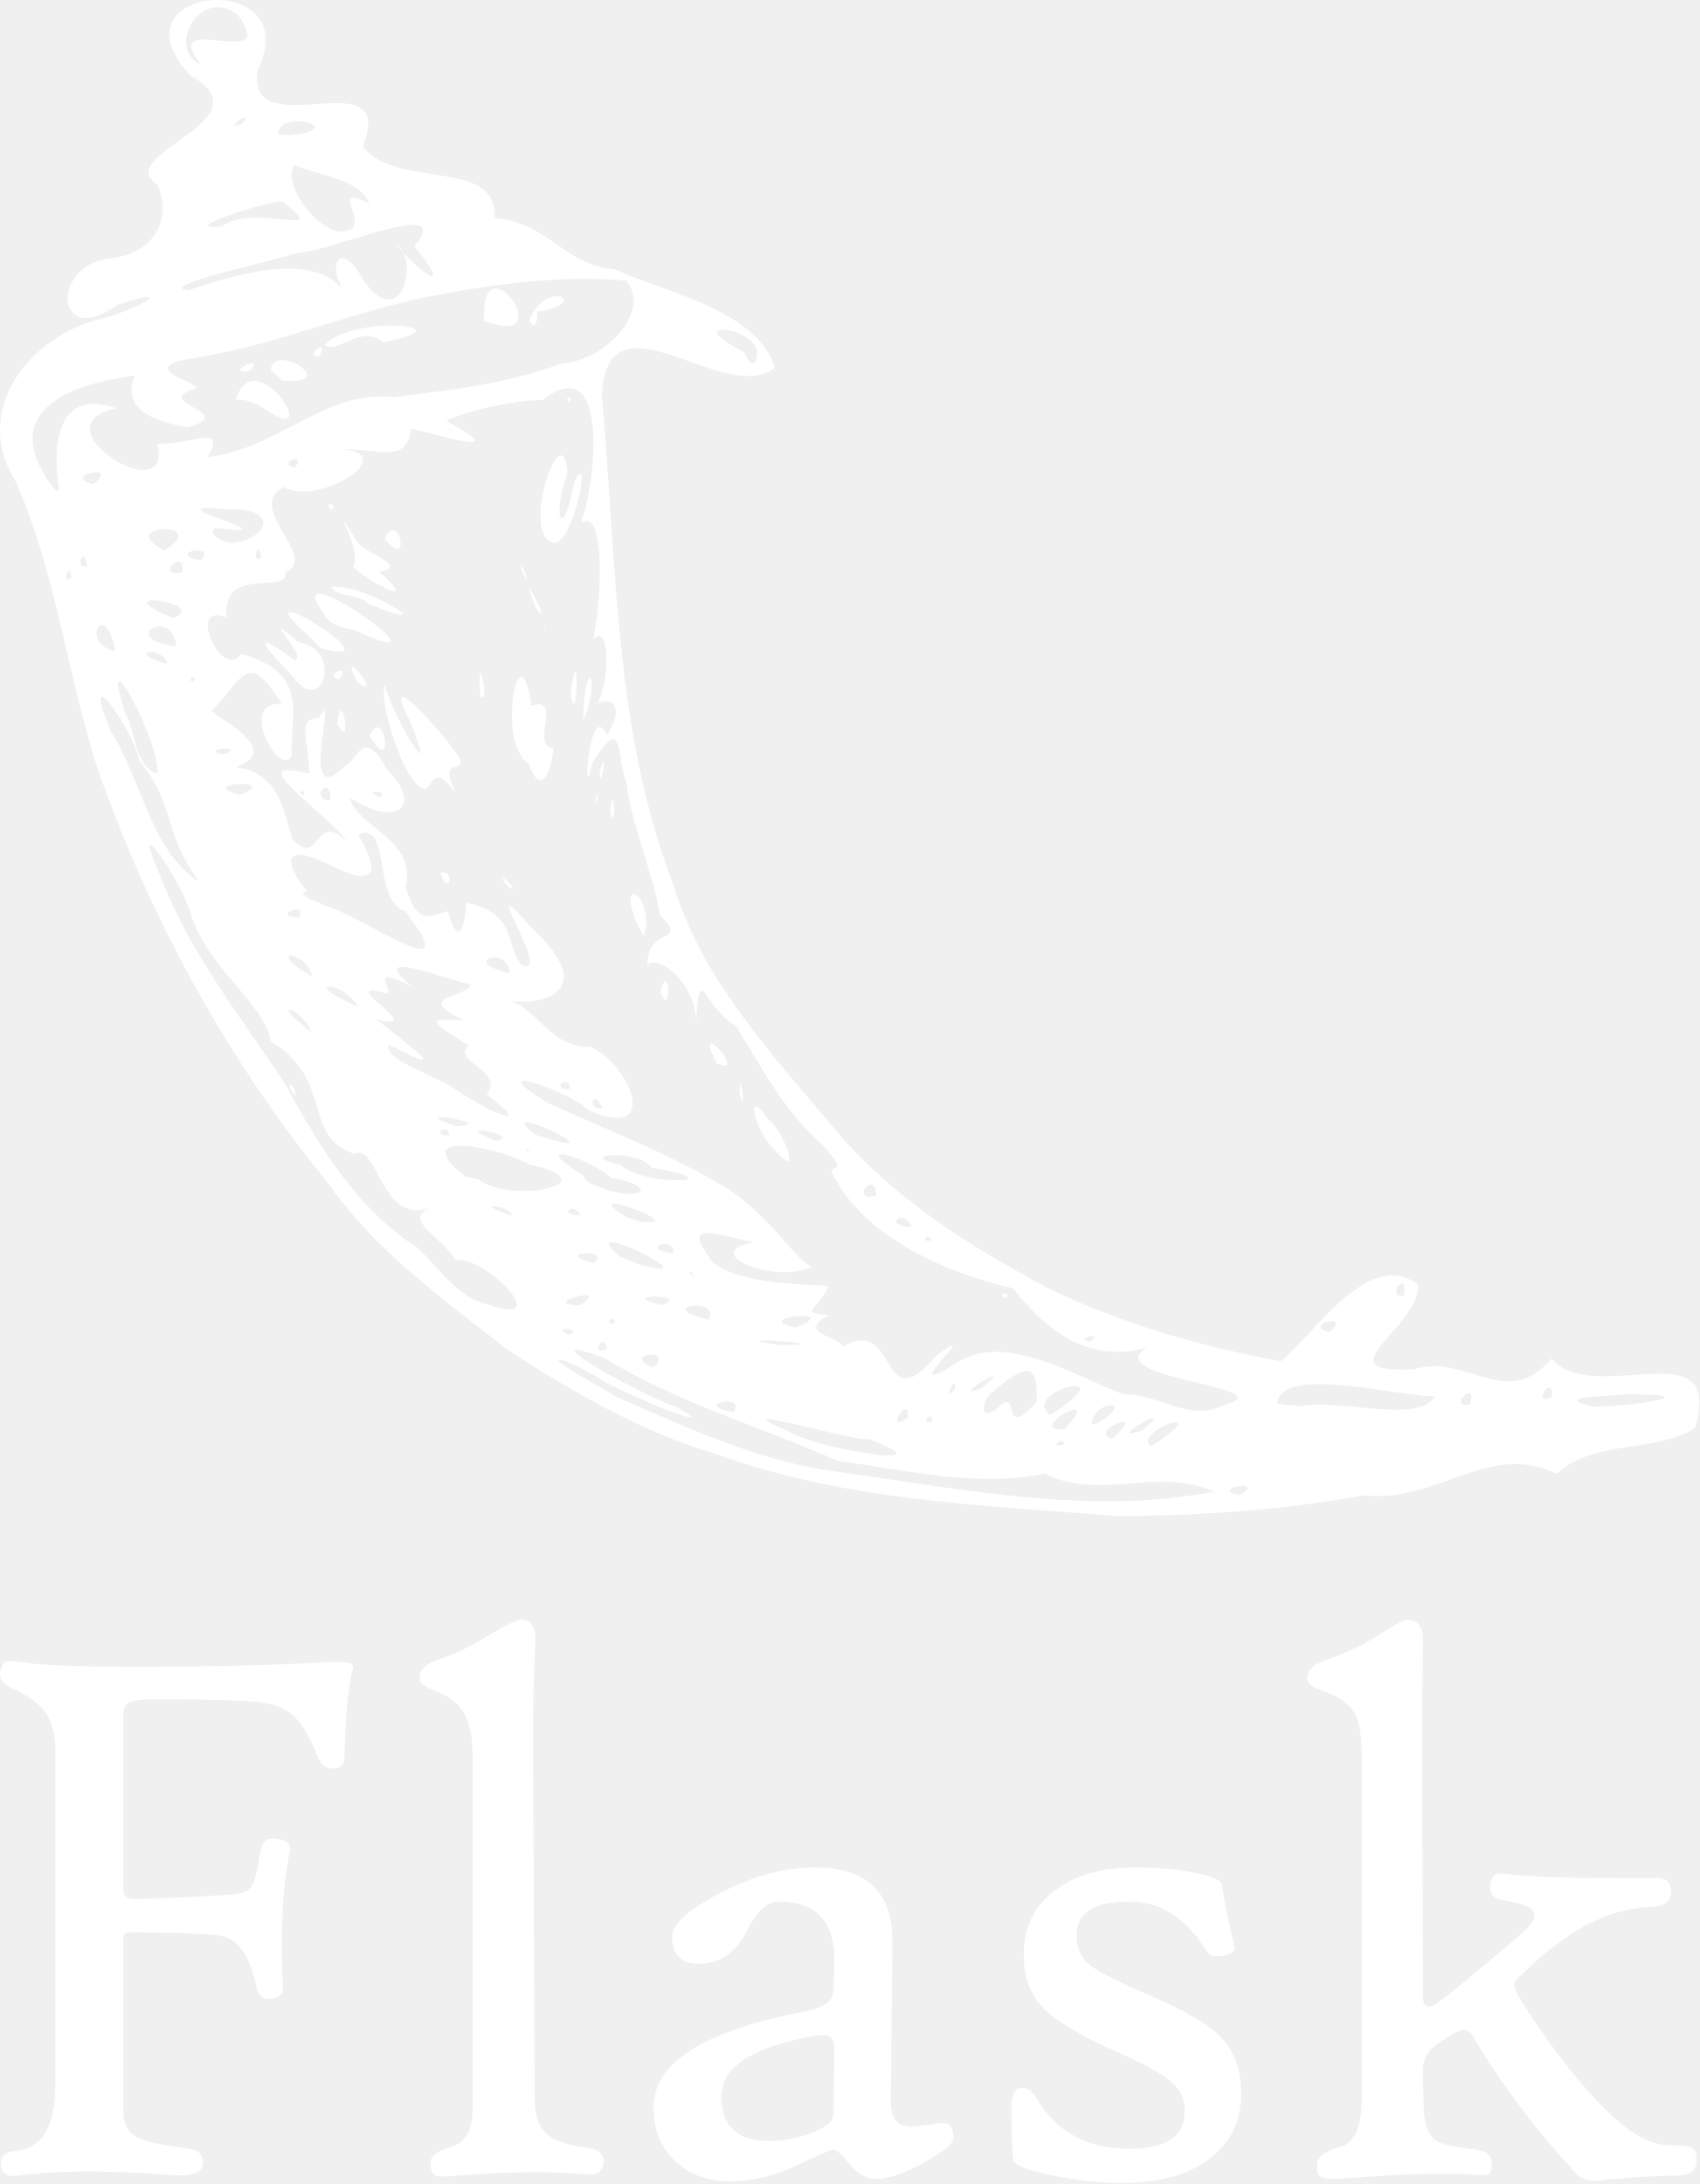
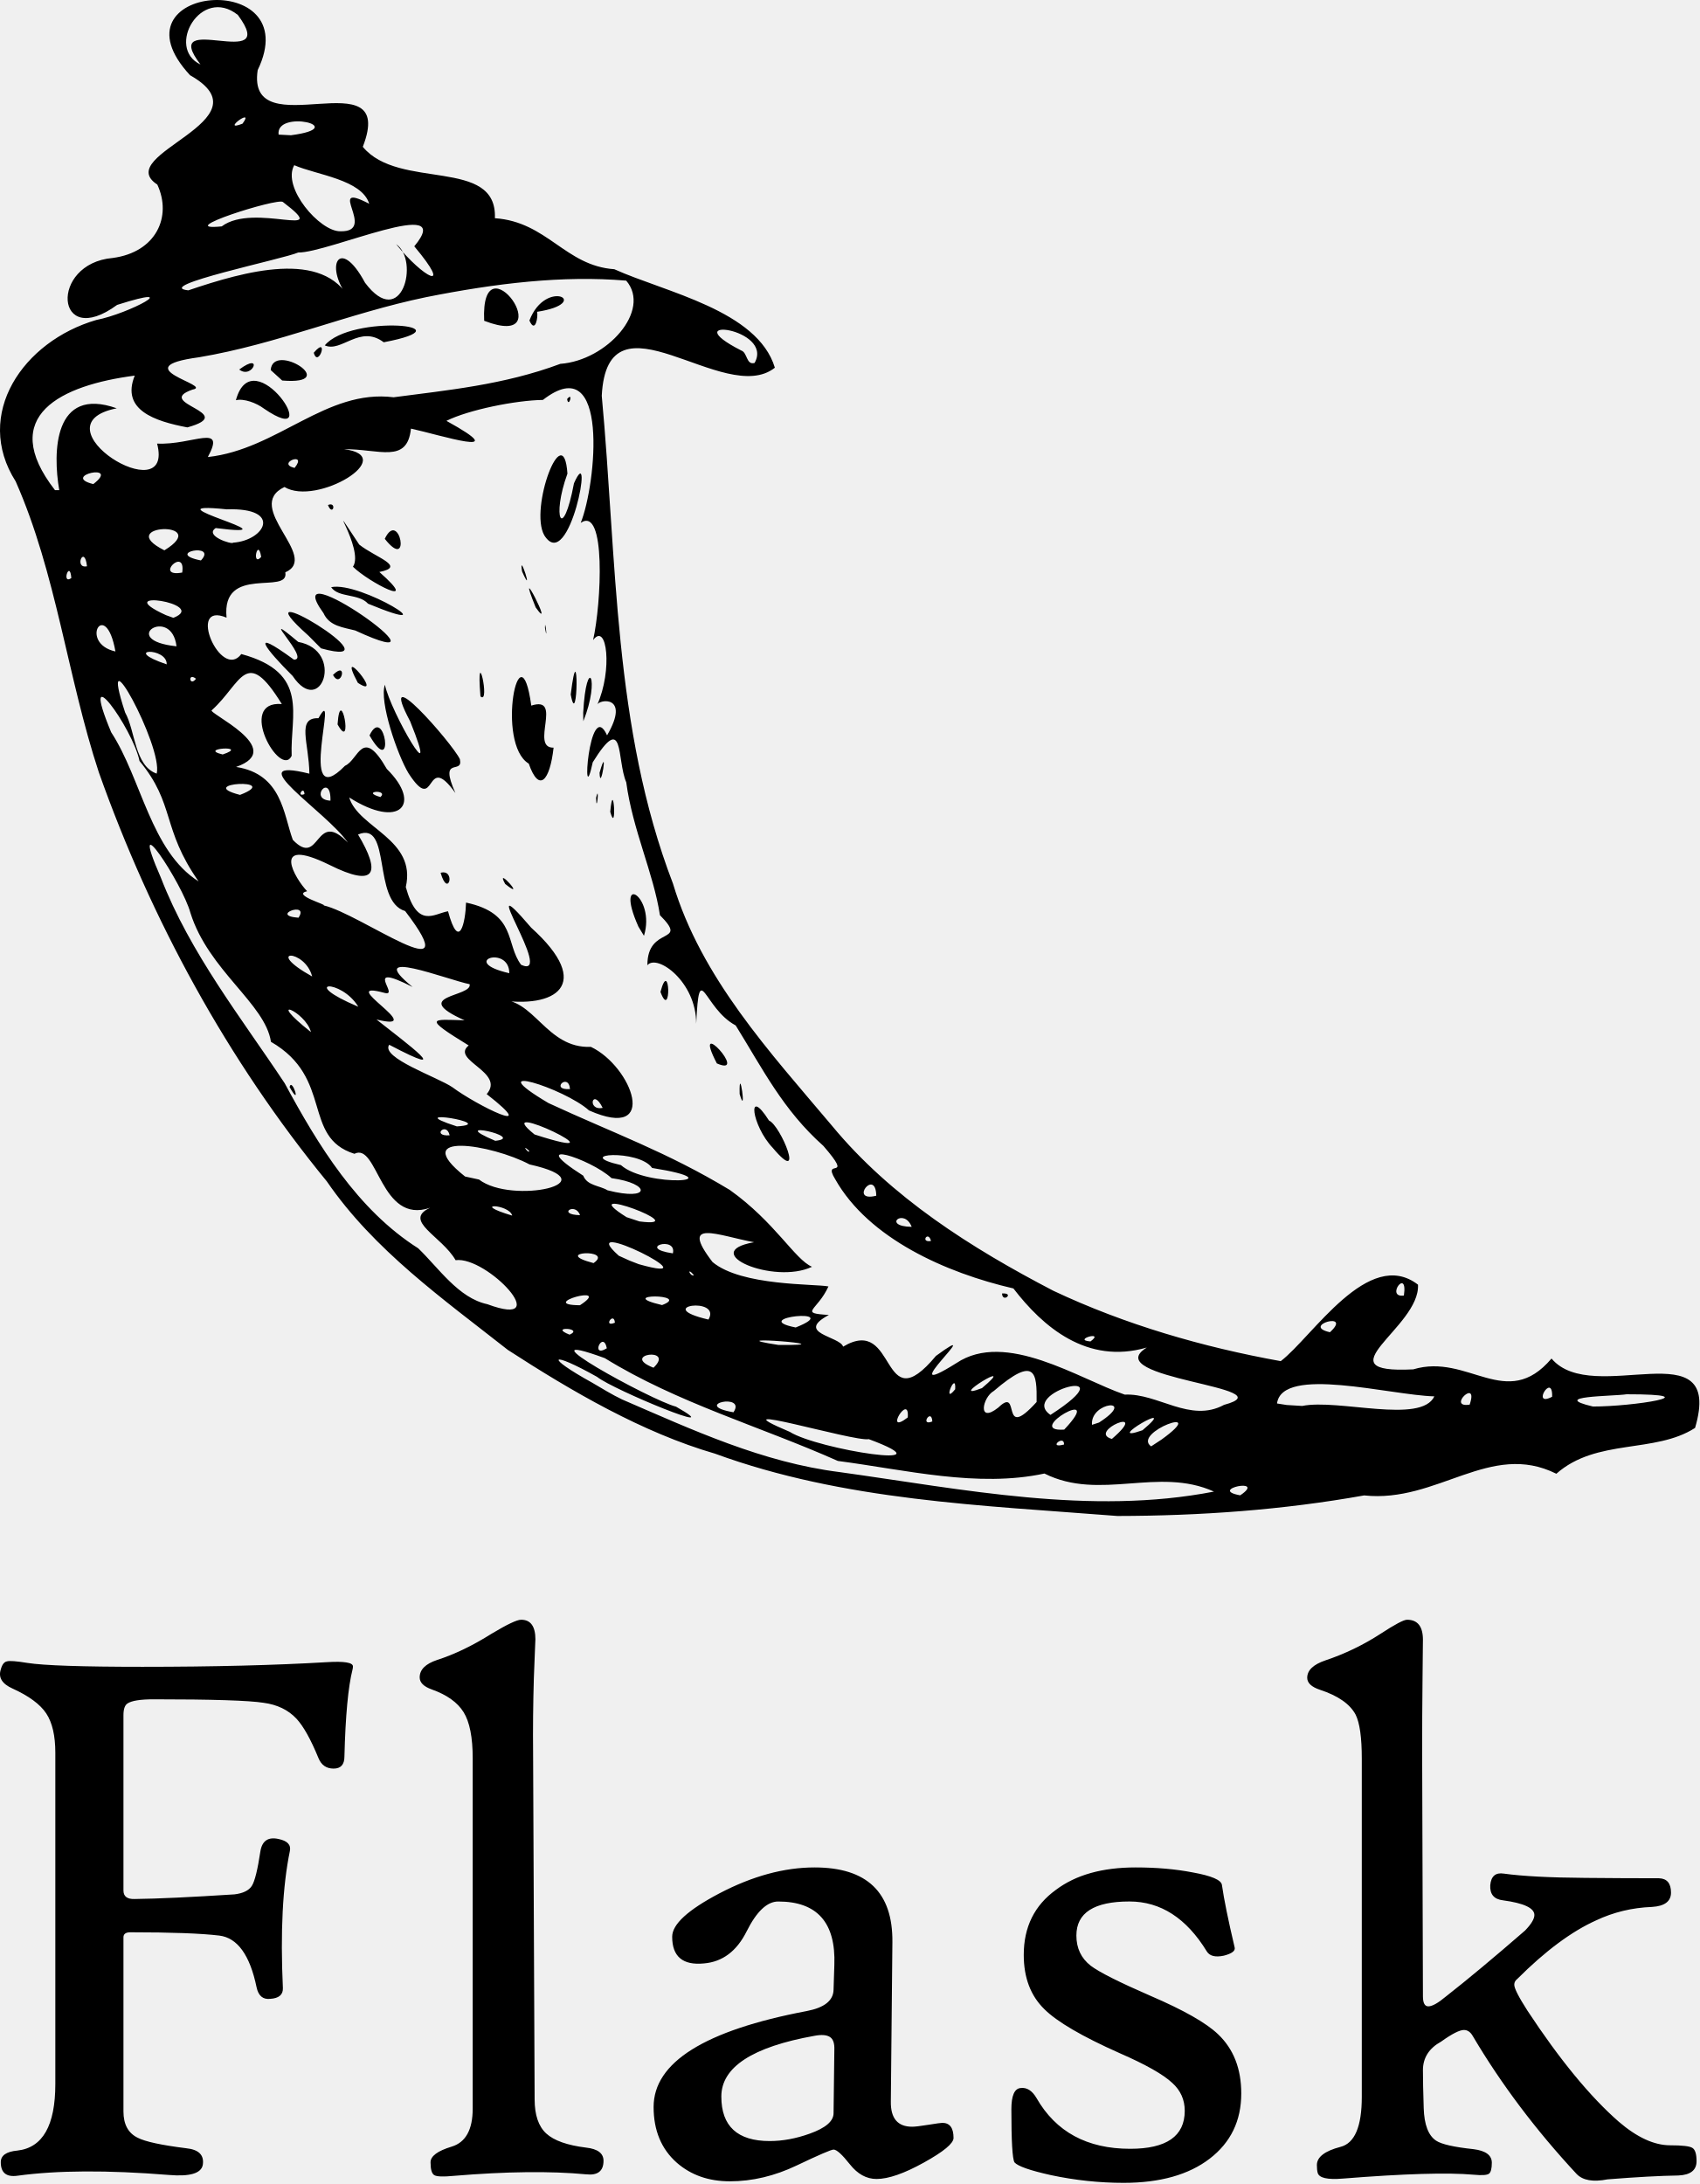
- <svg xmlns="http://www.w3.org/2000/svg" width="256" height="329" preserveAspectRatio="xMidYMid" viewBox="0 0 256 329" fill="white">
+ <svg xmlns="http://www.w3.org/2000/svg" width="256" height="329" preserveAspectRatio="xMidYMid" viewBox="0 0 256 329" fill="#000">
  <path d="M76.501 203.351c-9.75-7.67-20.153-15.02-27.26-25.377-14.961-18.264-26.477-39.405-34.35-61.625-4.76-14.45-6.39-29.941-12.53-43.83-6.414-10.091 1.105-21.114 12.157-24.32 4.917-.948 13.568-5.59 3.125-2.268-9.364 6.866-10.266-6.24-.666-7.07 6.552-.869 8.964-6.23 6.721-11.056-7.036-4.59 17.055-9.626 4.932-16.473-12.62-13.62 17.66-16.242 10.188-.771-1.786 11.895 21.166-2.185 15.836 11.554 5.415 6.599 20.272 1.505 19.899 10.757 7.886.542 10.593 7.173 17.988 7.683 7.677 3.466 21.58 6.192 24.188 14.837-7.61 6.023-25.227-12.443-26.078 4.232 2.302 24.638 1.715 50.017 10.726 73.478 4.262 14.204 14.6 25.385 23.931 36.45 8.933 10.834 21.03 18.466 33.363 24.887 10.815 5.1 22.475 8.48 34.265 10.606 4.78-3.656 13.221-17.25 20.675-11.522.36 6.449-14.796 13.471-.711 12.758 8.278-2.498 14.013 6.394 20.826-1.629 6.278 7.436 26.09-4.747 21.625 10.45-6.042 3.898-14.85 1.543-20.898 6.906-9.972-4.983-17.912 4.453-28.956 3.263-12.26 2.196-24.738 3.08-37.167 3.098-20.396-1.609-41.222-2.288-60.624-9.39-10.933-3.176-21.598-9.402-31.205-15.628m17.224 7.468c10.672 4.61 21.109 9.475 32.807 10.946 18.558 2.577 37.723 6.552 56.346 2.93-8.428-3.805-17.145 1.478-25.541-2.72-10.07 2.164-20.878-.556-31.12-1.897-11.64-5.184-24.206-8.748-35.107-15.485-13.628-4.975 7.043 6.383 10.724 7.306 8.514 4.83-9.365-2.48-11.89-4.487-7.132-4.002-8.04-3.165-.704.896 1.477.864 2.936 1.773 4.485 2.511m-20.31-14.353c10.345 3.832-.046-7.272-4.78-6.63-2.1-3.643-8.023-5.945-3.845-7.9-7.513 2.61-7.873-9.92-11.403-8.127-7.952-2.511-3.094-11.405-12.569-16.87-.864-5.756-9.41-10.745-12.13-19.423-1.203-4.446-9.658-17.203-4.466-5.33 4.42 11.43 12.195 21.227 18.669 31.003 5.022 9.31 10.96 19.048 20.108 24.855 3.087 2.962 6.061 7.493 10.415 8.422m-29.791-32.715c.358-1.563 1.89 3.38 0 0m42.183 37.305c2.288-1.026-3.296-1.294 0 0m5.61 2.048c-.581-2.826-2.563 1.582 0 0m7.03 2.93c3.341-3.187-5.16-2.01 0 0m12.045 6.713c2.033-3.001-6.507-1.13 0 0m-23.128-16.123c5.19-3.362-6.716-.047 0 0m5.27 2.628c-.151-1.773-1.877.797 0 0m26.345 16.445c4.237 2.675 24.738 5.859 11.902 1.098-2.153.452-23.803-6.127-11.902-1.098M77.156 183.12c-.412-1.777-6.58-1.968 0 0m12.26 7.155c3.197-2.23-6.624-1.72 0 0m10.318 6.323c4.584-1.726-7.427-1.733 0 0M72.16 177.686c4.97 3.811 20.05.49 7.611-2.275-5.656-3.015-18.407-5.08-9.715 1.818zm34.566 21.095c2.072-3.525-8.685-2.015 0 0m-10.503-8.345c12.15 3.434-10.22-7.69-3-1.268l1.603.726zm21.058 12.17c11.508.11-10.398-1.588 0 0m-49.547-31.578c-.452-2.144-2.838.178 0 0m69.013 42.498c.307-3.87-3.754 2.884 0 0m-49.37-30.472c-.7-2.04-3.596-.085 0 0m-18.552-13.372c6.606-.398-9.05-2.91 0 0m-21.978-14.204c-.823-3.17-7.186-5.694 0 0m57.695 36.614c-1.21-1.381-.57.3 0 0m35.905 22.037c-.11-2.113-1.955.796 0 0m-39.083-25.32c.648-2.72-5.636-.825 0 0m-26.752-16.956c4.918-.524-7.88-3.322 0 0m45.252 28.119c7.663-3.035-7.468-1.479 0 0m-23.535-15.975c8.827 1.136-10.508-6.01-1.942-.642zm30.68 18.864c8.247-4.923 5.527 11.542 13.989 1.393 8.343-6.094-7.207 7.533 3.073 1.086 7.441-4.977 18.426 2.36 25.365 4.747 4.988-.242 9.841 4.316 14.96 1.542 9.848-2.655-19.263-3.935-11.633-8.638-9.01 2.624-15.666-3.125-20.1-8.899-10.11-2.335-21.795-7.5-26.843-16.452-2.06-3.354 2.97.478-1.778-5.015-6.088-5.415-9.128-11.569-13.216-18.153-4.885-2.603-5.46-10.273-5.951-.254.04-6.324-5.898-10.581-7.35-8.815-.026-6.089 6.357-3.035 1.89-7.54-.96-6.311-4.126-12.888-5.075-20.016-1.476-3.433-.21-10.789-5.047-3.015-1.76 8.22-.582-10.096 2.158-4.06 3.596-6.16-1.296-5.435-1.492-4.584 2.342-5.198 1.485-12.575-.614-9.763 1.249-5.513 1.975-20.284-1.863-17.662 2.327-5.767 4.414-26.38-5.697-18.518-4.093.058-11.187 1.485-14.535 3.152 10.508 5.794-1.06 2.092-5.343 1.17-.556 5.362-4.793 3.047-10.09 3.099 8.462 1.046-4.12 8.65-8.964 5.696-6.304 3.008 5.434 10.528.124 12.855.655 3.499-9.652-1.267-8.847 6.828-6.115-2.578-.837 9.599 2.223 5.48 10.404 2.818 7.324 9.233 7.585 15.333-1.694 3.55-8.37-8.35-1.485-7.8-5.434-8.823-6.008-3.192-10.521.908-1.046.295 11.509 5.832 3.63 8.566 6.931 1.073 7.134 7.141 8.547 10.98 4.165 4.34 3.307-4.795 8.298.425-3.16-4.65-16.715-13.1-5.8-10.39-.06-4.676-1.976-8.45 1.372-8.359 3.316-5.996-3.472 14.792 3.996 7.168 2.065-.902 2.583-6.003 6.297.484 5.394 5.31 1.949 9.153-5.663 4.289 1.36 4.623 10.181 6.27 8.52 13.497 1.758 6.356 4.218 4.014 6.362 3.648 1.68 6.173 2.637 1.635 2.715-1.308 7.696 1.65 5.891 6.2 8.303 9.378 5.303 2.392-7.591-16.224 1.512-5.598 9.578 8.651 3.596 12.26-5.002 10.875 5.44-.44 7.191 7.357 14 7.082 6.205 2.955 10.41 14.294-.288 9.572-3.708-3.348-16.846-7.474-6.114-1.111 9.9 4.59 17.773 7.33 27.326 13.092 6.834 4.878 9.788 10.467 12.378 11.574-5.747 2.745-17.314-2.191-8.723-3.701-5.362-.975-11.39-3.688-6.258 2.988 4.368 3.649 15.465 3.262 17.46 3.674-1.687 3.715-4.583 4.01.065 4.297-5.186 2.766 1.668 3.198 2.145 4.773m-10.606-29.955c-3.158-3.302-3.975-9.481-.562-4.108 1.753.707 5.605 10.105.562 4.108m34.547 21.945c1.968-.13.058 1.496 0 0m-39.528-30.04c-.126-4.99 1.136 3.85 0 0m-3.434-4.617c-3.975-7.67 5.002 2.171 0 0m-41.615-28.719c2.335-.623 1.151 3.987 0 0m33.121 17.949c1.432-5.382 1.681 4.513 0 0m-23.397-16.27c-1.647-2.968 3.447 2.787 0 0m20.075 6.435c-3.76-8.422 2.668-4.604.837 1.38zm-34.624-23.09c-1.68-2.765-4.46-10.874-3.564-13.351.804 4.034 8.573 17.354 3.805 5.519-5.263-9.92 6.298 3.216 7.488 5.695.556 2.459-3.25-.673-.674 5.1-4.701-6.572-2.773 3.63-7.055-2.963m-10.698-7.375c.438-6.428 2.446 4.407 0 0m4.813 1.66c2.295-4.85 3.89 6.762 0 0m-11.581-8.957c-3.983-3.964-6.867-7.612.189-2.46 2.714.105-6.041-8.297.655-2.668 7.035 1.283 3.471 11.543-.844 5.128m6.081-.157c2.316-2.295 1.23 2.256 0 0m3.747 1.196c-3.512-6.572 4.257 2.76 0 0m-7.441-7.107c-11.58-10.314 14.549 5.387 1.89 1.908zm33.185 19.276c-5.015-3.002-1.334-21.153.38-8.742 4.872-1.577-.27 6.415 3.36 6.336-.568 5.04-2.196 6.854-3.74 2.406m12.274 7.258c.49-5.472 1.033 3.742 0 0m-2.131-2.112c.549-2.334.052 2.753 0 0m-41.06-27.81c-7.44-10.267 21.625 10.383 4.768 2.603-1.76-.464-3.884-.628-4.768-2.603m23.639 12.53c-.705-8.645 1.57 1.43 0 0m17.943 11.513c1.386-4.923.106 3.258 0 0m-40.437-27.96c4.421-.948 18.322 7.762 5.558 2.485-1.418-1.57-4.446-.857-5.558-2.486m37.971 18.924c.473-8.84 2.644-5.277.02 1.269zM53.171 85.375c1.804-2.643-4.788-11.947.947-3.336 2.48 1.968 7.173 3.296 3.028 4.126 6.519 5.749-1.588 1.557-3.975-.79m32.805 19.244c1.244-10.07 1.1 5.898 0 0M49.404 76.076c1.38-.59.732 1.836 0 0m8.56 5.094c2.202-4.624 4.06 5.152 0 0m24.135 13.424c-.02-1.772.457 2.583 0 0m-1.4-3.092c-3.348-8.266 3.12 4.374 0 0m-2.054-5.422c-.56-3.414 1.91 4.29 0 0m3.348-5.44c-2.301-4.049 2.905-17.852 3.487-9.292-2.427 6.67-.7 10.398.986 1.452 3.127-7.036-.673 13.896-4.473 7.84m3.44-20.526c1.002-1.23.223 1.483 0 0m-5.746 113.21c-1.361-1.19.175.753 0 0m11.835 5.984c6.584 1.694 6.552-1.021.6-1.832-3.197-2.974-13.3-6.133-4.256-.366.596 1.518 2.486 1.478 3.656 2.198m-23.37-15.525c3.622 2.709 13.659 7.664 5.165 1.035 2.864-3.33-5.48-5.101-2.713-7.33-7.043-4.311-5.56-3.925-.621-3.787-8.462-3.787 1.222-3.499.765-5.44-3.263-.642-16.211-5.756-8.593.418-7.742-3.944-1.845 1.471-4.185.902-7.92-2.158 7.05 6.03-1.256 3.996 4.539 3.596 12.222 9.22 1.916 3.805-1.353 1.955 7.377 4.918 9.521 6.401m12.377 7.115c15.047 4.846-7.383-5.931 0 0m63.364 38.384c.196-2.988-2.054 2.55 0 0m6.513 2.74c3.472-3.36.144 5.362 5.754-.823.058-4.428-.17-7.042-6.447-1.662-1.734.962-2.504 5.035.693 2.486M47.024 147.098c-1.067-4.192-7.475-4.174 0 0m6.95 4.556c-2.583-4.282-9.214-3.877 0 0m39.568 23.861c3.866 3.434 17.741 2.518 4.69.426-1.93-2.858-12.268-2.171-4.69-.426m54.385 33.593c5.944-4.99-5.76 2.223 0 0m12.366 8.493c.038-1.602-2.563.7 0 0m.02-2.243c6.584-6.97-6.376.412 0 0M29.917 132.776c-5.61-8.004-3.485-11.601-8.899-18.14-1.028-5.002-9.285-16.341-4.27-4.329 4.59 7.03 5.95 17.91 13.17 22.469m128.329 80.365c12.118-7.828-4.969-3.407 0 0m9.247 3.622c6.068-5.206-3.839-1.086 0 0m-122.53-78.515c1.734-2.583-4.485-.333 0 0m120.6 76.043c5.872-3.785-1.353-3.204-1.065.346zm-79.698-50.233c-.202-2.563-3.105.216 0 0m4.924 2.832c-1.569-3.165-2.406.497 0 0m84.197 49.959c7.526-5.429-4.557-1.041-1.576 1.033zm-2.883-1.393c6.133-5.134-6.468 2.275 0 0m14.724 9.801c4.115-2.753-5.001-.889 0 0m-138.09-88.872c5.512 1.235 22.042 13.581 12.293.857-4.995-1.478-2-13.687-7.094-11.529 3.42 5.715 2.81 8.14-4.37 4.545-9.016-4.408-5.067 2.178-3.3 3.996-2.408.549 3.177 2.086 2.47 2.13m-25.13-19.845c.987-4.088-9.096-22.469-4.76-9.214 1.562 2.779 1.4 8.042 4.76 9.214m46.126 28.437c-2.844-2.373-.137-.34 0 0m6.99 1.63c0-4.33-7.728-1.76 0 0m60.618 38.207c-1.157-2.957-4.57-.066 0 0m2.91 2.124c-.433-1.654-1.682.321 0 0m24.024 15.138c2.309-1.706-2.884-.221 0 0M36.156 119.744c6.61-2.558-7.083-1.825 0 0m95.848 60.38c-.077-4.276-4.217 1.067 0 0m-98.458-66.469c4.244-1.43-3.93-.94 0 0m12.32 5.97c-.073-1.405-1.301.537 0 0m150.3 92.168c5.46-1.105 17.904 2.78 19.911-1.444-6.63-.164-22.932-4.683-23.704 1.071l1.452.23zm-146.384-91.18c.1-4.336-3.38-.163 0 0M17.39 98.138c-1.471-8.26-5.598-1.25 0 0m7.722 1.942c.099-2.655-7.07-2.387 0 0m4.414 2.171c-1.275-1.034-.994 1.3 0 0M57.31 120.07c1.309-1.204-3.099-.889 0 0m-30.72-22.71c-.751-6.238-8.952-.935 0 0M10.745 87.08c-.223-2.877-1.544 1.085 0 0m2.36-1.777c-.385-3.415-2.027.43 0 0M26.12 93.07c5.506-2.158-10.026-4.473-1.125-.405zm174.226 107.62c3.524-3.23-4.473-1 0 0m21.049 10.907c1.413-4.171-3.558.55 0 0M27.45 86.25c.583-4.04-4.367.804 0 0M8.927 73.84c-.994-5.702-.857-15.714 8.658-12.333-12.7 2.524 8.795 15.79 6.081 5.315 5.342.263 10.45-3.157 7.644 2.027 10.528-1.157 17.82-10.285 27.987-9.003 7.918-1.052 16.576-1.844 25.11-5.035 7.016-.504 13.77-8.057 9.927-12.536-9.567-.81-19.586.386-30.159 2.492-11.717 2.432-22.362 7.061-34.186 9.05-11.529 1.55 2.315 4.263-.988 4.871-6.01 2.086 7.174 3.492-.778 5.695-4.91-.934-10.024-2.621-7.925-7.8C9.26 58.021-.444 62.598 8.28 73.832zm26.608-13.55c2.583-9.533 13.862 7.848 4.237 1.269-1.145-.864-3.042-1.564-4.237-1.269m.502-4.624c3.735-2.778 1.982 1.564 0 0m4.741.08c.342-4.388 10.863 2.321 1.734 1.576zm6.487-2.609c2.374-2.774.688 2.458 0 0m1.662-1.111c3.949-4.741 22.343-3.029 8.879-.466-3.61-2.72-6.375 1.602-8.879.466m24.01-3.702c-.594-12.955 11.934 4.597 0 0m6.815-.04c2.49-6.525 9.67-2.621 1.157-1.314.182.7-.255 3.375-1.157 1.314M24.765 82.902c7.44-4.558-7.9-3.955 0 0m5.505 1.524c2.61-2.772-5.676-1.125 0 0M14.054 72.924c4.25-3.27-5.035-1.242 0 0m219.764 137.483c.124-3.793-3.25 1.706 0 0m-22.331-15.243c.634-4.36-2.87.38 0 0m28.471 16.715c5.945.02 18.014-1.852 5.08-1.845-2.033.315-11.828.25-5.08 1.845M35.11 81.75c4.813-.327 7.526-5.304-.936-5.022-13.11-1.353 11.567 4.493-1.68 2.819-1.778 1.177 2.51 2.53 2.616 2.203m4.237 2.146c-.504-3.087-1.492 1.64 0 0m5.028-13.406c2.086-2.59-2.89-.693 0 0M28.367 43.74c8.593-2.916 20.337-6.199 24.392 1.44-4.127-4.963-1.667-9.855 2.23-2.59 5.512 7.344 8.27-3.341 4.687-5.807 4.088 5.074 8.73 7.475 2.733.322 6.52-7.841-13.045 1.026-17.491.934-2.138.96-22.089 5.087-16.55 5.701m5.035-9.637c4.899-3.694 16.943 2.203 9.214-3.676-.758-.666-16.922 4.46-9.214 3.676m17.859.738c5.728.144-2.471-7.703 4.355-4.146-1.118-3.661-7.951-4.348-11.292-5.812-1.89 3.348 3.843 10.004 6.937 9.958M36.534 18.63c1.982-2.687-3.478 1.367 0 0m7.3 1.745c9.238-1.222-2.356-3.975-1.866-.097zM30.204 9.717c-6.507-8.494 12.235 1.426 5.623-7.468-5.564-4.426-10.906 4.99-5.623 7.468m83.47 44.957c2.984-5.285-12.312-7.128-2.007-1.872.948.315.734 2.237 2.007 1.872M53.108 251.495q-.991 3.91-1.222 13.117 0 1.81-1.632 1.81-1.633-.001-2.276-1.576c-1.166-2.838-2.27-4.817-3.324-5.947q-1.863-1.981-4.955-2.39-3.322-.525-16.555-.525-3.032 0-3.963.644-.583.406-.583 1.749v26.409q0 1.34 1.688 1.283c3.461-.04 8.474-.276 15.04-.7q1.926-.236 2.596-1.256.675-1.018 1.312-5.275.407-2.333 2.74-1.806c1.32.272 1.888.875 1.693 1.806q-1.636 7.931-1.053 20.64.062 1.514-1.923 1.632-1.635.175-2.04-1.75c-1.008-4.857-2.887-7.453-5.624-7.785-2.74-.328-7.203-.494-13.38-.494q-1.05-.001-1.049.757v26.235q0 2.917 2.154 3.964 1.694.875 7.287 1.575c1.907.194 2.74 1.032 2.51 2.506-.235 1.283-1.943 1.789-5.133 1.517q-13.817-1.11-22.793.119-2.508.345-2.506-2.041-.002-1.518 2.506-1.75 5.713-.644 5.712-10.027v-49.908q-.001-3.843-1.369-5.915-1.373-2.071-5.1-3.761-2.333-1.049-1.75-2.857.292-1.107.931-1.223.585-.177 3.089.234 3.676.582 17.316.583c10.729 0 19.996-.235 27.81-.7q3.906-.236 3.907.64 0 .235-.061.466M90.915 325.502q0 2.332-2.623 2.04-8.042-.76-19.936.231c-1.595.158-2.574.117-2.946-.113-.37-.235-.552-.875-.552-1.928q-.001-1.394 3.175-2.36c2.121-.639 3.177-2.554 3.177-5.74V264.87q0-4.724-1.368-6.94-1.372-2.216-4.81-3.437-1.81-.644-1.81-1.81 0-1.749 2.624-2.623 3.966-1.28 8.223-3.964 3.5-2.099 4.429-2.097 2.157-.002 2.159 2.971 0-.23-.236 5.83-.171 5.77-.113 11.37l.23 52.06q0 3.558 1.75 5.162 1.751 1.602 6.004 2.126 2.623.29 2.623 1.983M143.644 322.064q0 1.226-4.458 3.7-4.463 2.48-7.142 2.479-2.275.001-4.023-2.215-1.75-2.215-2.45-2.214-.523 0-5.54 2.388c-3.339 1.595-6.703 2.393-10.084 2.393q-4.78-.002-7.987-2.797-3.498-3.092-3.498-8.398 0-10.085 23.088-14.457c2.64-.506 3.984-1.575 4.02-3.207l.119-3.732q.351-9.56-8.454-9.559-2.507-.001-4.754 4.486c-1.493 2.996-3.643 4.607-6.441 4.842q-4.78.463-4.781-4.024c0-1.867 2.372-4.04 7.113-6.53q7.465-3.906 14.344-3.907 11.832.001 11.717 11.254l-.235 24.017q-.054 3.79 3.207 3.789.644 0 2.449-.291 1.81-.292 2.102-.292c1.125 0 1.688.761 1.688 2.275m-17.955-13.29c.04-.973-.187-1.617-.673-1.924-.486-.311-1.25-.373-2.3-.178q-14.052 2.508-14.052 9.154 0 6.704 7.287 6.704 2.918 0 6.004-1.105c2.413-.858 3.616-1.886 3.616-3.093zM186.988 315.357c0 4.12-1.588 7.397-4.753 9.825q-4.75 3.644-12.972 3.644c-3.652 0-7.308-.388-10.96-1.166q-4.724-1.05-5.481-1.923c-.312-.547-.466-3.206-.466-7.988q0-3.091 1.4-3.206 1.399-.175 2.39 1.514 4.372 7.64 14.109 7.64 8.217-.001 8.218-5.717c0-1.668-.62-3.069-1.866-4.195-1.361-1.283-4-2.78-7.927-4.49q-8.514-3.787-11.369-6.647-3.09-3.03-3.09-8.162 0-6.297 4.839-9.793 4.489-3.382 12.008-3.381 4.723-.002 8.632.757 4.197.757 4.372 1.866.464 3.262 1.924 9.446c.117.502-.43.911-1.632 1.222q-1.925.407-2.567-.64-4.603-7.523-11.66-7.522-7.987 0-7.987 5.13 0 2.858 2.157 4.546 1.925 1.459 9.037 4.551 7.462 3.206 10.146 5.77c2.332 2.214 3.498 5.19 3.498 8.919M255.575 325.56q-.001 2.04-2.741 2.157c-2.721.04-6.28.234-10.668.583q-3.267.644-4.664-.814-9.214-9.91-15.628-20.757-.522-.93-1.34-.931-.99 0-3.437 1.75c-1.83 1.008-2.741 2.448-2.741 4.31 0 1.324.036 3.227.117 5.718q.115 3.727 1.863 4.894c.817.547 2.705.972 5.655 1.284q2.741.351 2.742 2.04 0 1.344-.438 1.66-.436.321-2.304.146-5.829-.522-19.703.583-3.499.29-3.79-.875-.117-.406-.118-1.166c0-1.202 1.187-2.118 3.56-2.736q3.205-.82 3.205-7.523v-50.955q.001-4.78-.935-6.644-1.283-2.392-5.364-3.733-1.921-.638-1.923-1.806.001-1.695 2.74-2.623a36.6 36.6 0 0 0 8.336-4.024q3.21-2.097 3.964-2.098c1.596 0 2.393 1.008 2.393 3.033 0-.275-.02 1.652-.061 5.77a935 935 0 0 0-.056 11.428l.117 36.494q0 1.516.814 1.514.875.002 2.684-1.514 4.84-3.79 11.891-9.911 1.401-1.457 1.4-2.332c0-1.048-1.574-1.79-4.72-2.214q-2.041-.236-1.928-2.276.178-2.04 2.041-1.749 4.203.584 12.243.644 5.599.056 11.138.057 1.804.058 1.806 2.158 0 1.98-2.855 2.158-4.494.17-8.453 2.04-5.54 2.503-11.838 8.802c-.308.234-.466.525-.466.874q-.001.816 1.984 3.907 7.288 11.076 13.757 16.732 4.14 3.555 7.753 3.555 2.685 0 3.323.38.645.38.645 2.01" />
</svg>
